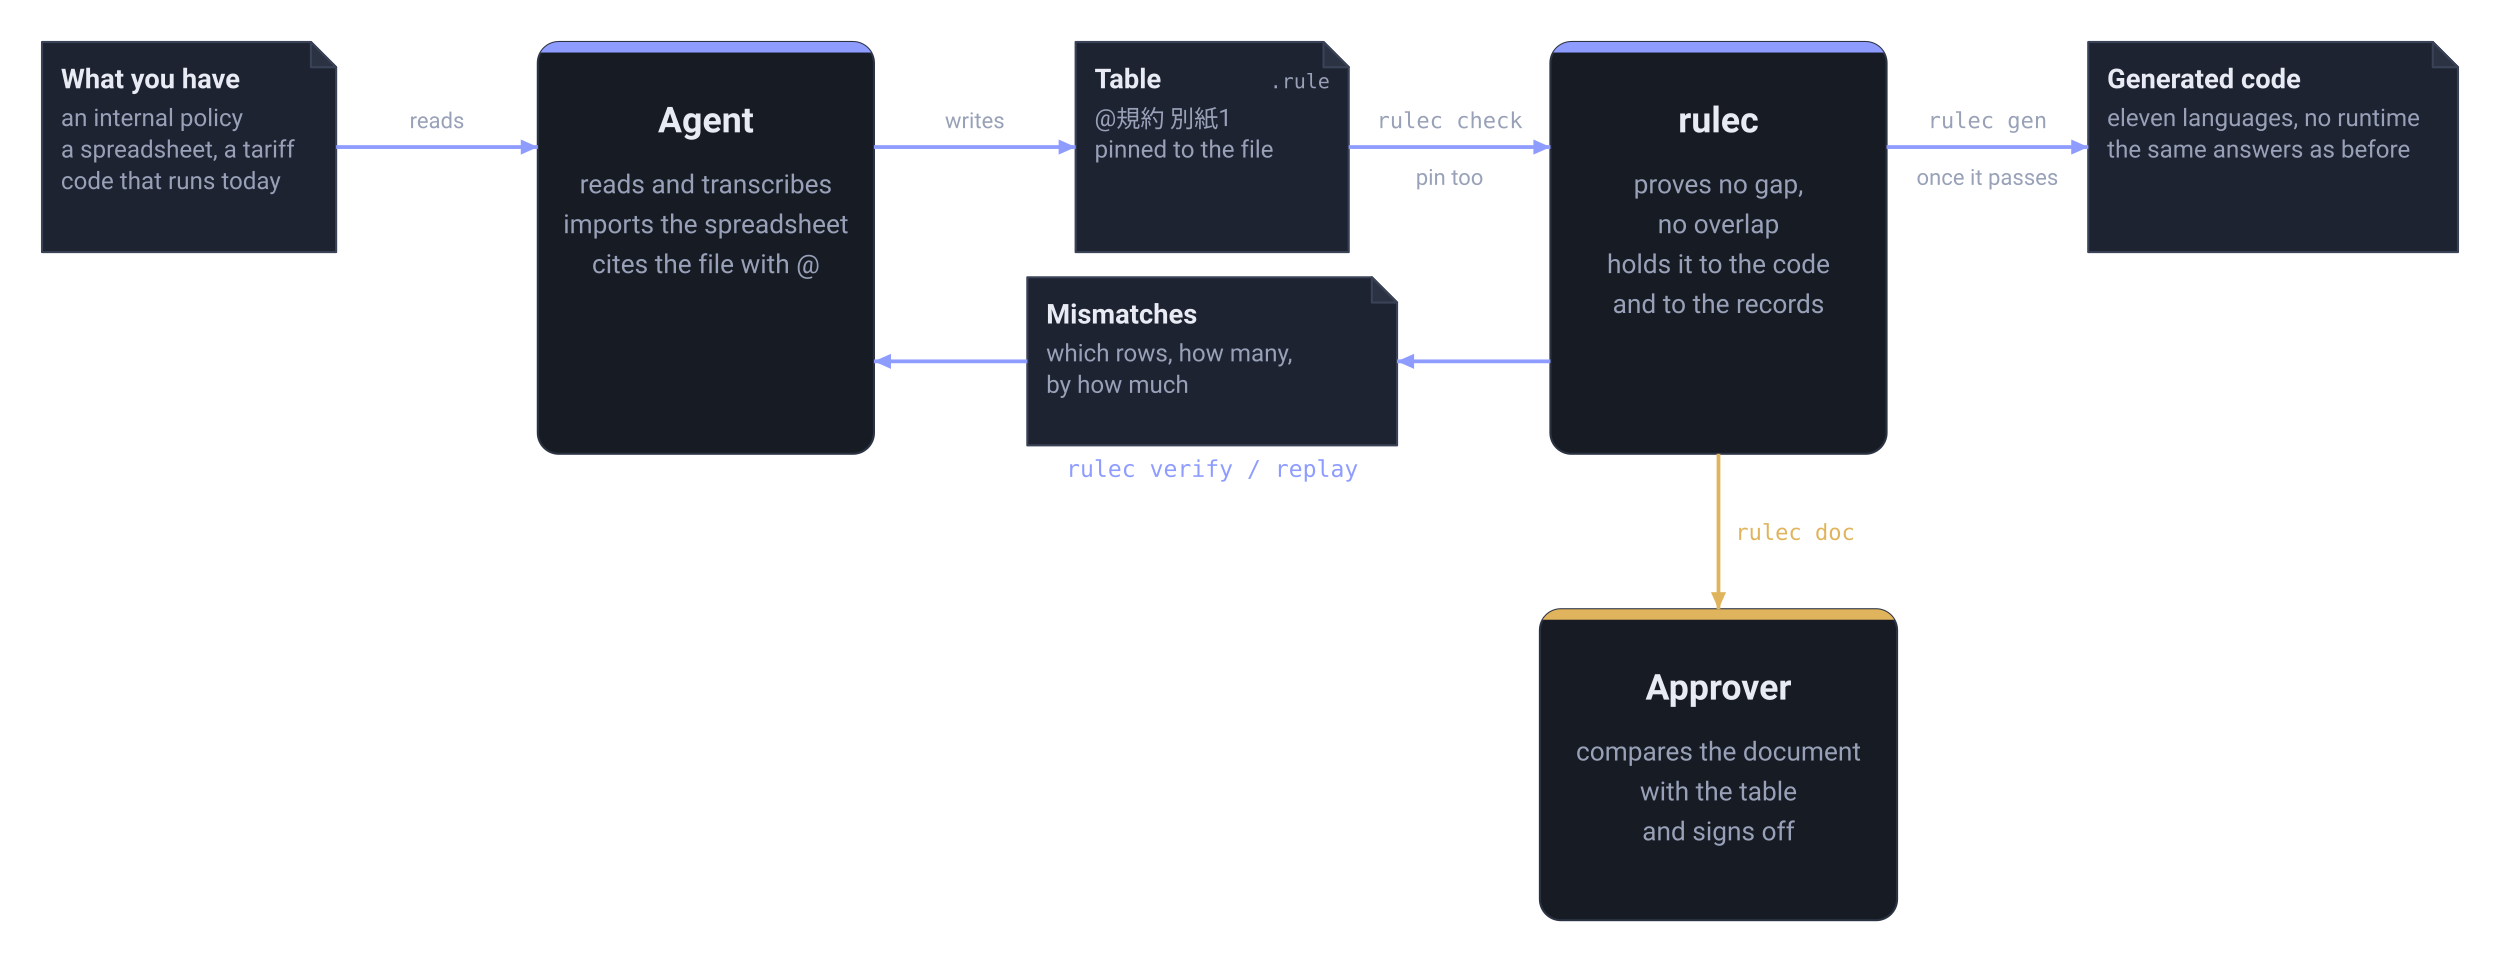
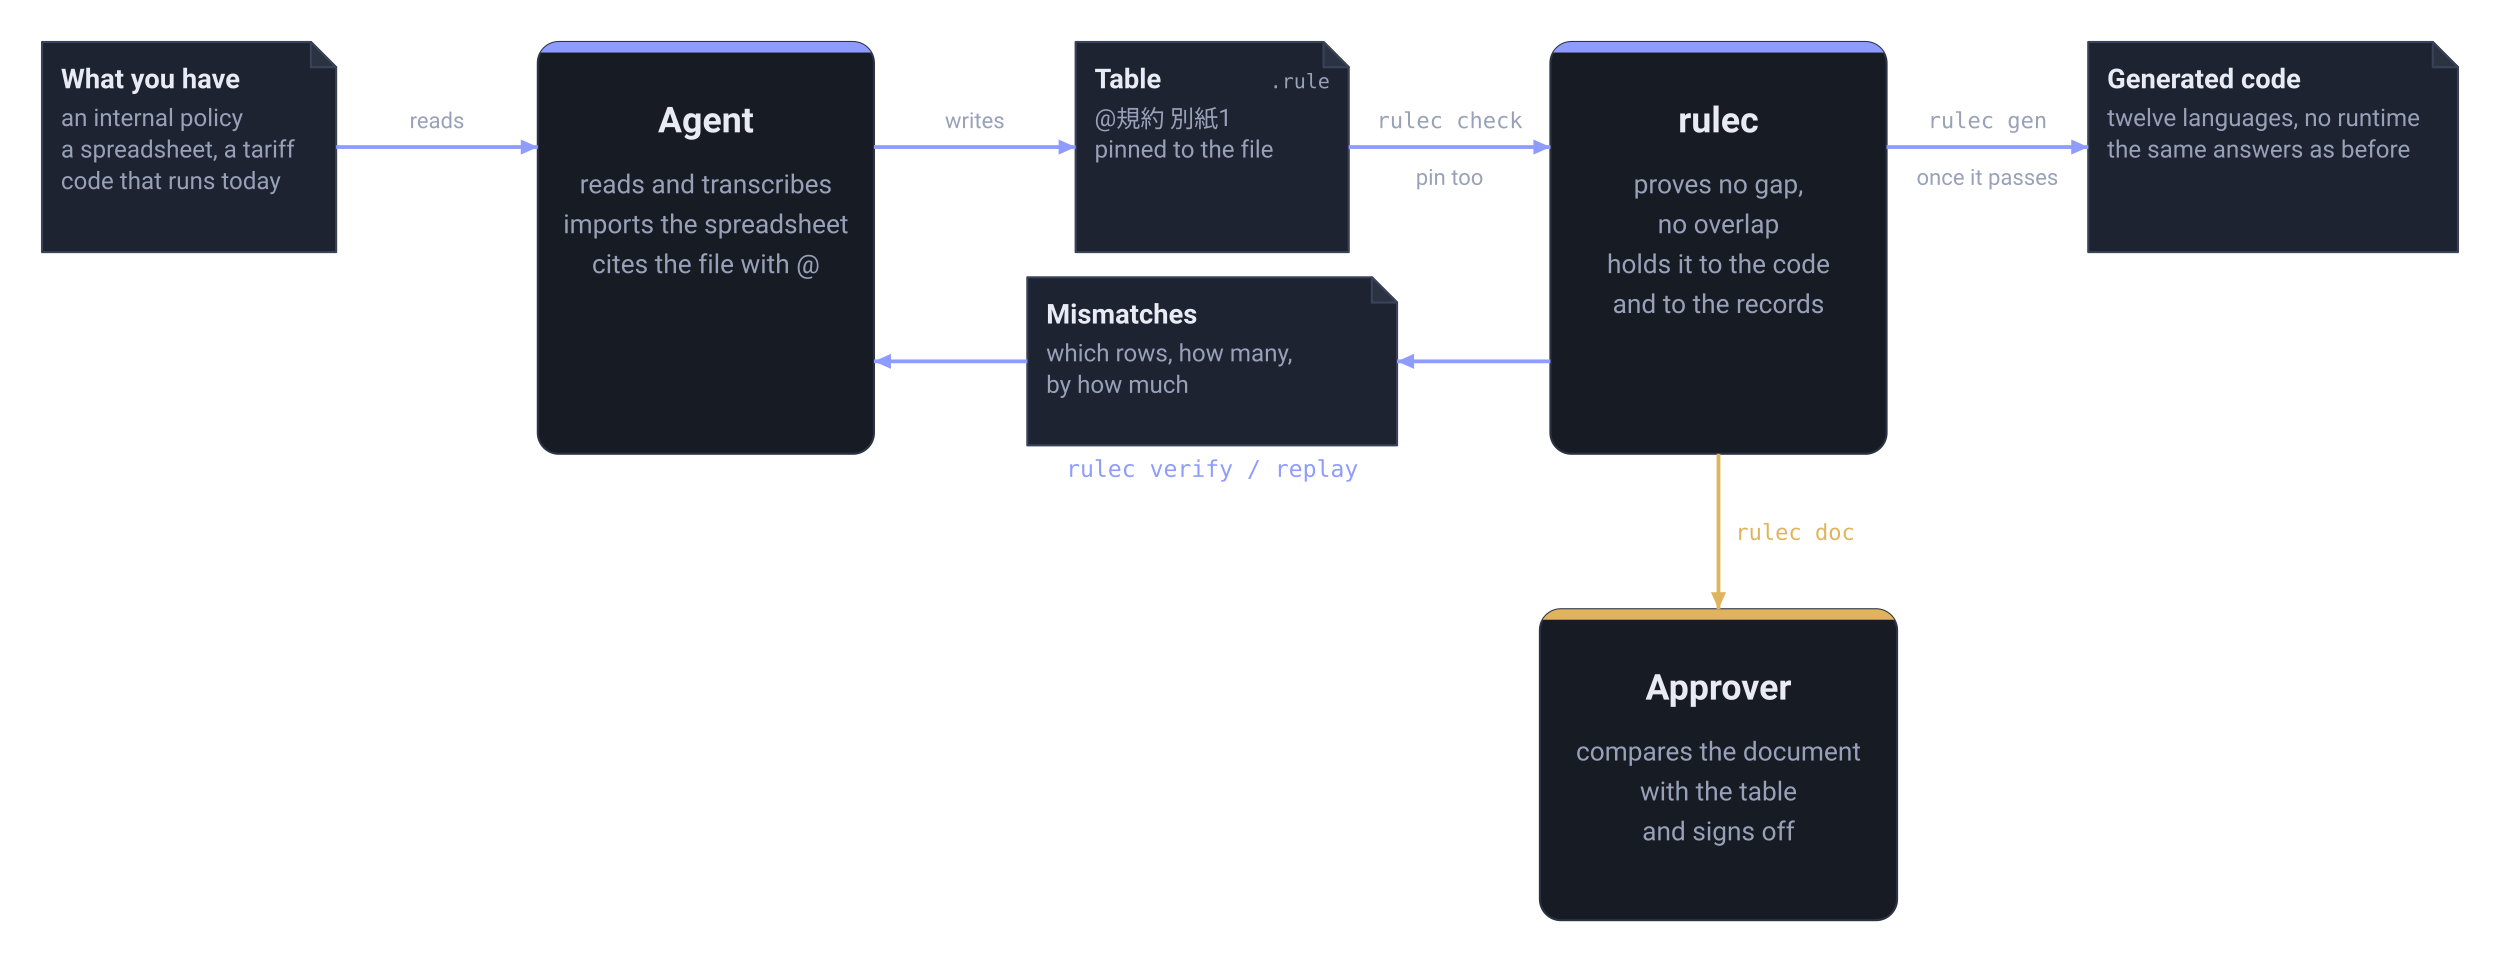
- <svg xmlns="http://www.w3.org/2000/svg" viewBox="0 0 1190 458" width="1190" height="458" role="img" aria-label="An agent transcribes what is at hand - an internal policy, the terms of your own service, a spreadsheet, code that runs today - into a table (.rule): a spreadsheet becomes a draft through rulec import, a document is cited with @ and pinned whole by its digest. rulec proves no gap and no overlap, holds the table to the legacy implementation and to past records, and returns every mismatch by row, count and amount. The approver compares the document and the table on the page rulec doc renders. From a passed table come eleven languages." font-family="-apple-system, BlinkMacSystemFont, &quot;Hiragino Sans&quot;, &quot;Noto Sans JP&quot;, &quot;Yu Gothic&quot;, Meiryo, &quot;Segoe UI&quot;, Roboto, sans-serif">
+ <svg xmlns="http://www.w3.org/2000/svg" viewBox="0 0 1190 458" width="1190" height="458" role="img" aria-label="An agent transcribes what is at hand - an internal policy, the terms of your own service, a spreadsheet, code that runs today - into a table (.rule): a spreadsheet becomes a draft through rulec import, a document is cited with @ and pinned whole by its digest. rulec proves no gap and no overlap, holds the table to the legacy implementation and to past records, and returns every mismatch by row, count and amount. The approver compares the document and the table on the page rulec doc renders. From a passed table come twelve languages." font-family="-apple-system, BlinkMacSystemFont, &quot;Hiragino Sans&quot;, &quot;Noto Sans JP&quot;, &quot;Yu Gothic&quot;, Meiryo, &quot;Segoe UI&quot;, Roboto, sans-serif">
  <defs>
    <marker id="head-neutral" viewBox="0 0 10 10" refX="9" refY="5" markerWidth="9" markerHeight="9" markerUnits="userSpaceOnUse" orient="auto">
      <path d="M0,1 L9,5 L0,9 Z" fill="#6b7590" />
    </marker>
    <marker id="head-accent" viewBox="0 0 10 10" refX="9" refY="5" markerWidth="9" markerHeight="9" markerUnits="userSpaceOnUse" orient="auto">
      <path d="M0,1 L9,5 L0,9 Z" fill="#8e9cff" />
    </marker>
    <marker id="head-human" viewBox="0 0 10 10" refX="9" refY="5" markerWidth="9" markerHeight="9" markerUnits="userSpaceOnUse" orient="auto">
      <path d="M0,1 L9,5 L0,9 Z" fill="#e0b45c" />
    </marker>
  </defs>
  <path d="M20,20.0 H148 L160,32.0 V120.0 H20 Z" fill="#1e2331" stroke="#3a4257" stroke-linejoin="round" />
  <path d="M148,20.0 V32.0 H160 Z" fill="#2b3242" stroke="#3a4257" stroke-linejoin="round" />
  <text x="29" y="42.0" font-size="13" font-weight="600" text-anchor="start" fill="#e8ebf4">What you have</text>
  <text x="29" y="60.0" font-size="11.5" font-weight="400" text-anchor="start" fill="#98a1b8">an internal policy</text>
  <text x="29" y="75.0" font-size="11.5" font-weight="400" text-anchor="start" fill="#98a1b8">a spreadsheet, a tariff</text>
  <text x="29" y="90.0" font-size="11.5" font-weight="400" text-anchor="start" fill="#98a1b8">code that runs today</text>
  <clipPath id="clip-1">
    <rect x="256" y="20" width="160" height="196" rx="10" />
  </clipPath>
  <rect x="256" y="20" width="160" height="196" rx="10" fill="#171b24" stroke="#2b3242" />
  <rect x="256" y="20" width="160" height="5" fill="#8e9cff" clip-path="url(#clip-1)" />
  <text x="336.0" y="63" font-size="17" font-weight="700" text-anchor="middle" fill="#e8ebf4">Agent</text>
  <text x="336.0" y="92" font-size="12.5" font-weight="400" text-anchor="middle" fill="#98a1b8">reads and transcribes</text>
  <text x="336.0" y="111" font-size="12.5" font-weight="400" text-anchor="middle" fill="#98a1b8">imports the spreadsheet</text>
  <text x="336.0" y="130" font-size="12.5" font-weight="400" text-anchor="middle" fill="#98a1b8">cites the file with @</text>
  <path d="M512,20.0 H630 L642,32.0 V120.0 H512 Z" fill="#1e2331" stroke="#3a4257" stroke-linejoin="round" />
  <path d="M630,20.0 V32.0 H642 Z" fill="#2b3242" stroke="#3a4257" stroke-linejoin="round" />
  <text x="521" y="42.0" font-size="13" font-weight="600" text-anchor="start" fill="#e8ebf4">Table</text>
  <text x="633" y="42.0" font-size="9.5" font-weight="400" text-anchor="end" fill="#98a1b8" font-family="ui-monospace, SFMono-Regular, Menlo, Consolas, monospace">.rule</text>
  <text x="521" y="60.0" font-size="11.5" font-weight="400" text-anchor="start" fill="#98a1b8">@規約 別紙1</text>
  <text x="521" y="75.0" font-size="11.5" font-weight="400" text-anchor="start" fill="#98a1b8">pinned to the file</text>
  <clipPath id="clip-3">
    <rect x="738" y="20" width="160" height="196" rx="10" />
  </clipPath>
  <rect x="738" y="20" width="160" height="196" rx="10" fill="#171b24" stroke="#2b3242" />
  <rect x="738" y="20" width="160" height="5" fill="#8e9cff" clip-path="url(#clip-3)" />
  <text x="818.0" y="63" font-size="17" font-weight="700" text-anchor="middle" fill="#e8ebf4">rulec</text>
  <text x="818.0" y="92" font-size="12.5" font-weight="400" text-anchor="middle" fill="#98a1b8">proves no gap,</text>
  <text x="818.0" y="111" font-size="12.5" font-weight="400" text-anchor="middle" fill="#98a1b8">no overlap</text>
  <text x="818.0" y="130" font-size="12.5" font-weight="400" text-anchor="middle" fill="#98a1b8">holds it to the code</text>
  <text x="818.0" y="149" font-size="12.5" font-weight="400" text-anchor="middle" fill="#98a1b8">and to the records</text>
  <path d="M994,20.0 H1158 L1170,32.0 V120.0 H994 Z" fill="#1e2331" stroke="#3a4257" stroke-linejoin="round" />
  <path d="M1158,20.0 V32.0 H1170 Z" fill="#2b3242" stroke="#3a4257" stroke-linejoin="round" />
  <text x="1003" y="42.0" font-size="13" font-weight="600" text-anchor="start" fill="#e8ebf4">Generated code</text>
-   <text x="1003" y="60.0" font-size="11.5" font-weight="400" text-anchor="start" fill="#98a1b8">eleven languages, no runtime</text>
+   <text x="1003" y="60.0" font-size="11.5" font-weight="400" text-anchor="start" fill="#98a1b8">twelve languages, no runtime</text>
  <text x="1003" y="75.0" font-size="11.5" font-weight="400" text-anchor="start" fill="#98a1b8">the same answers as before</text>
  <line x1="160" y1="70" x2="256" y2="70" stroke="#8e9cff" stroke-width="1.8" marker-end="url(#head-accent)" />
  <text x="208.0" y="61" font-size="10.5" font-weight="400" text-anchor="middle" fill="#98a1b8">reads</text>
  <line x1="416" y1="70" x2="512" y2="70" stroke="#8e9cff" stroke-width="1.8" marker-end="url(#head-accent)" />
  <text x="464.0" y="61" font-size="10.5" font-weight="400" text-anchor="middle" fill="#98a1b8">writes</text>
  <line x1="642" y1="70" x2="738" y2="70" stroke="#8e9cff" stroke-width="1.8" marker-end="url(#head-accent)" />
  <text x="690.0" y="61" font-size="10.5" font-weight="400" text-anchor="middle" fill="#98a1b8" font-family="ui-monospace, SFMono-Regular, Menlo, Consolas, monospace">rulec check</text>
  <text x="690.0" y="88" font-size="10.5" font-weight="400" text-anchor="middle" fill="#98a1b8">pin too</text>
  <line x1="898" y1="70" x2="994" y2="70" stroke="#8e9cff" stroke-width="1.8" marker-end="url(#head-accent)" />
  <text x="946.0" y="61" font-size="10.5" font-weight="400" text-anchor="middle" fill="#98a1b8" font-family="ui-monospace, SFMono-Regular, Menlo, Consolas, monospace">rulec gen</text>
  <text x="946.0" y="88" font-size="10.5" font-weight="400" text-anchor="middle" fill="#98a1b8">once it passes</text>
  <path d="M489.0,132 H653.0 L665.0,144 V212 H489.0 Z" fill="#1e2331" stroke="#3a4257" stroke-linejoin="round" />
  <path d="M653.0,132 V144 H665.0 Z" fill="#2b3242" stroke="#3a4257" stroke-linejoin="round" />
  <text x="498.0" y="154" font-size="13" font-weight="600" text-anchor="start" fill="#e8ebf4">Mismatches</text>
  <text x="498.0" y="172" font-size="11.5" font-weight="400" text-anchor="start" fill="#98a1b8">which rows, how many,</text>
  <text x="498.0" y="187" font-size="11.5" font-weight="400" text-anchor="start" fill="#98a1b8">by how much</text>
  <line x1="738" y1="172" x2="665.0" y2="172" stroke="#8e9cff" stroke-width="1.8" marker-end="url(#head-accent)" />
  <line x1="489.0" y1="172" x2="416" y2="172" stroke="#8e9cff" stroke-width="1.8" marker-end="url(#head-accent)" />
  <text x="577.0" y="227" font-size="11" font-weight="400" text-anchor="middle" fill="#8e9cff" font-family="ui-monospace, SFMono-Regular, Menlo, Consolas, monospace">rulec verify / replay</text>
  <clipPath id="clip-person">
    <rect x="733.0" y="290" width="170" height="148" rx="10" />
  </clipPath>
  <rect x="733.0" y="290" width="170" height="148" rx="10" fill="#171b24" stroke="#2b3242" />
  <rect x="733.0" y="290" width="170" height="5" fill="#e0b45c" clip-path="url(#clip-person)" />
  <text x="818.0" y="333" font-size="17" font-weight="700" text-anchor="middle" fill="#e8ebf4">Approver</text>
  <text x="818.0" y="362" font-size="12.5" font-weight="400" text-anchor="middle" fill="#98a1b8">compares the document</text>
  <text x="818.0" y="381" font-size="12.5" font-weight="400" text-anchor="middle" fill="#98a1b8">with the table</text>
  <text x="818.0" y="400" font-size="12.5" font-weight="400" text-anchor="middle" fill="#98a1b8">and signs off</text>
  <line x1="818.0" y1="216" x2="818.0" y2="290" stroke="#e0b45c" stroke-width="1.8" marker-end="url(#head-human)" />
  <text x="826.0" y="257.0" font-size="10.5" font-weight="400" text-anchor="start" fill="#e0b45c" font-family="ui-monospace, SFMono-Regular, Menlo, Consolas, monospace">rulec doc</text>
</svg>
